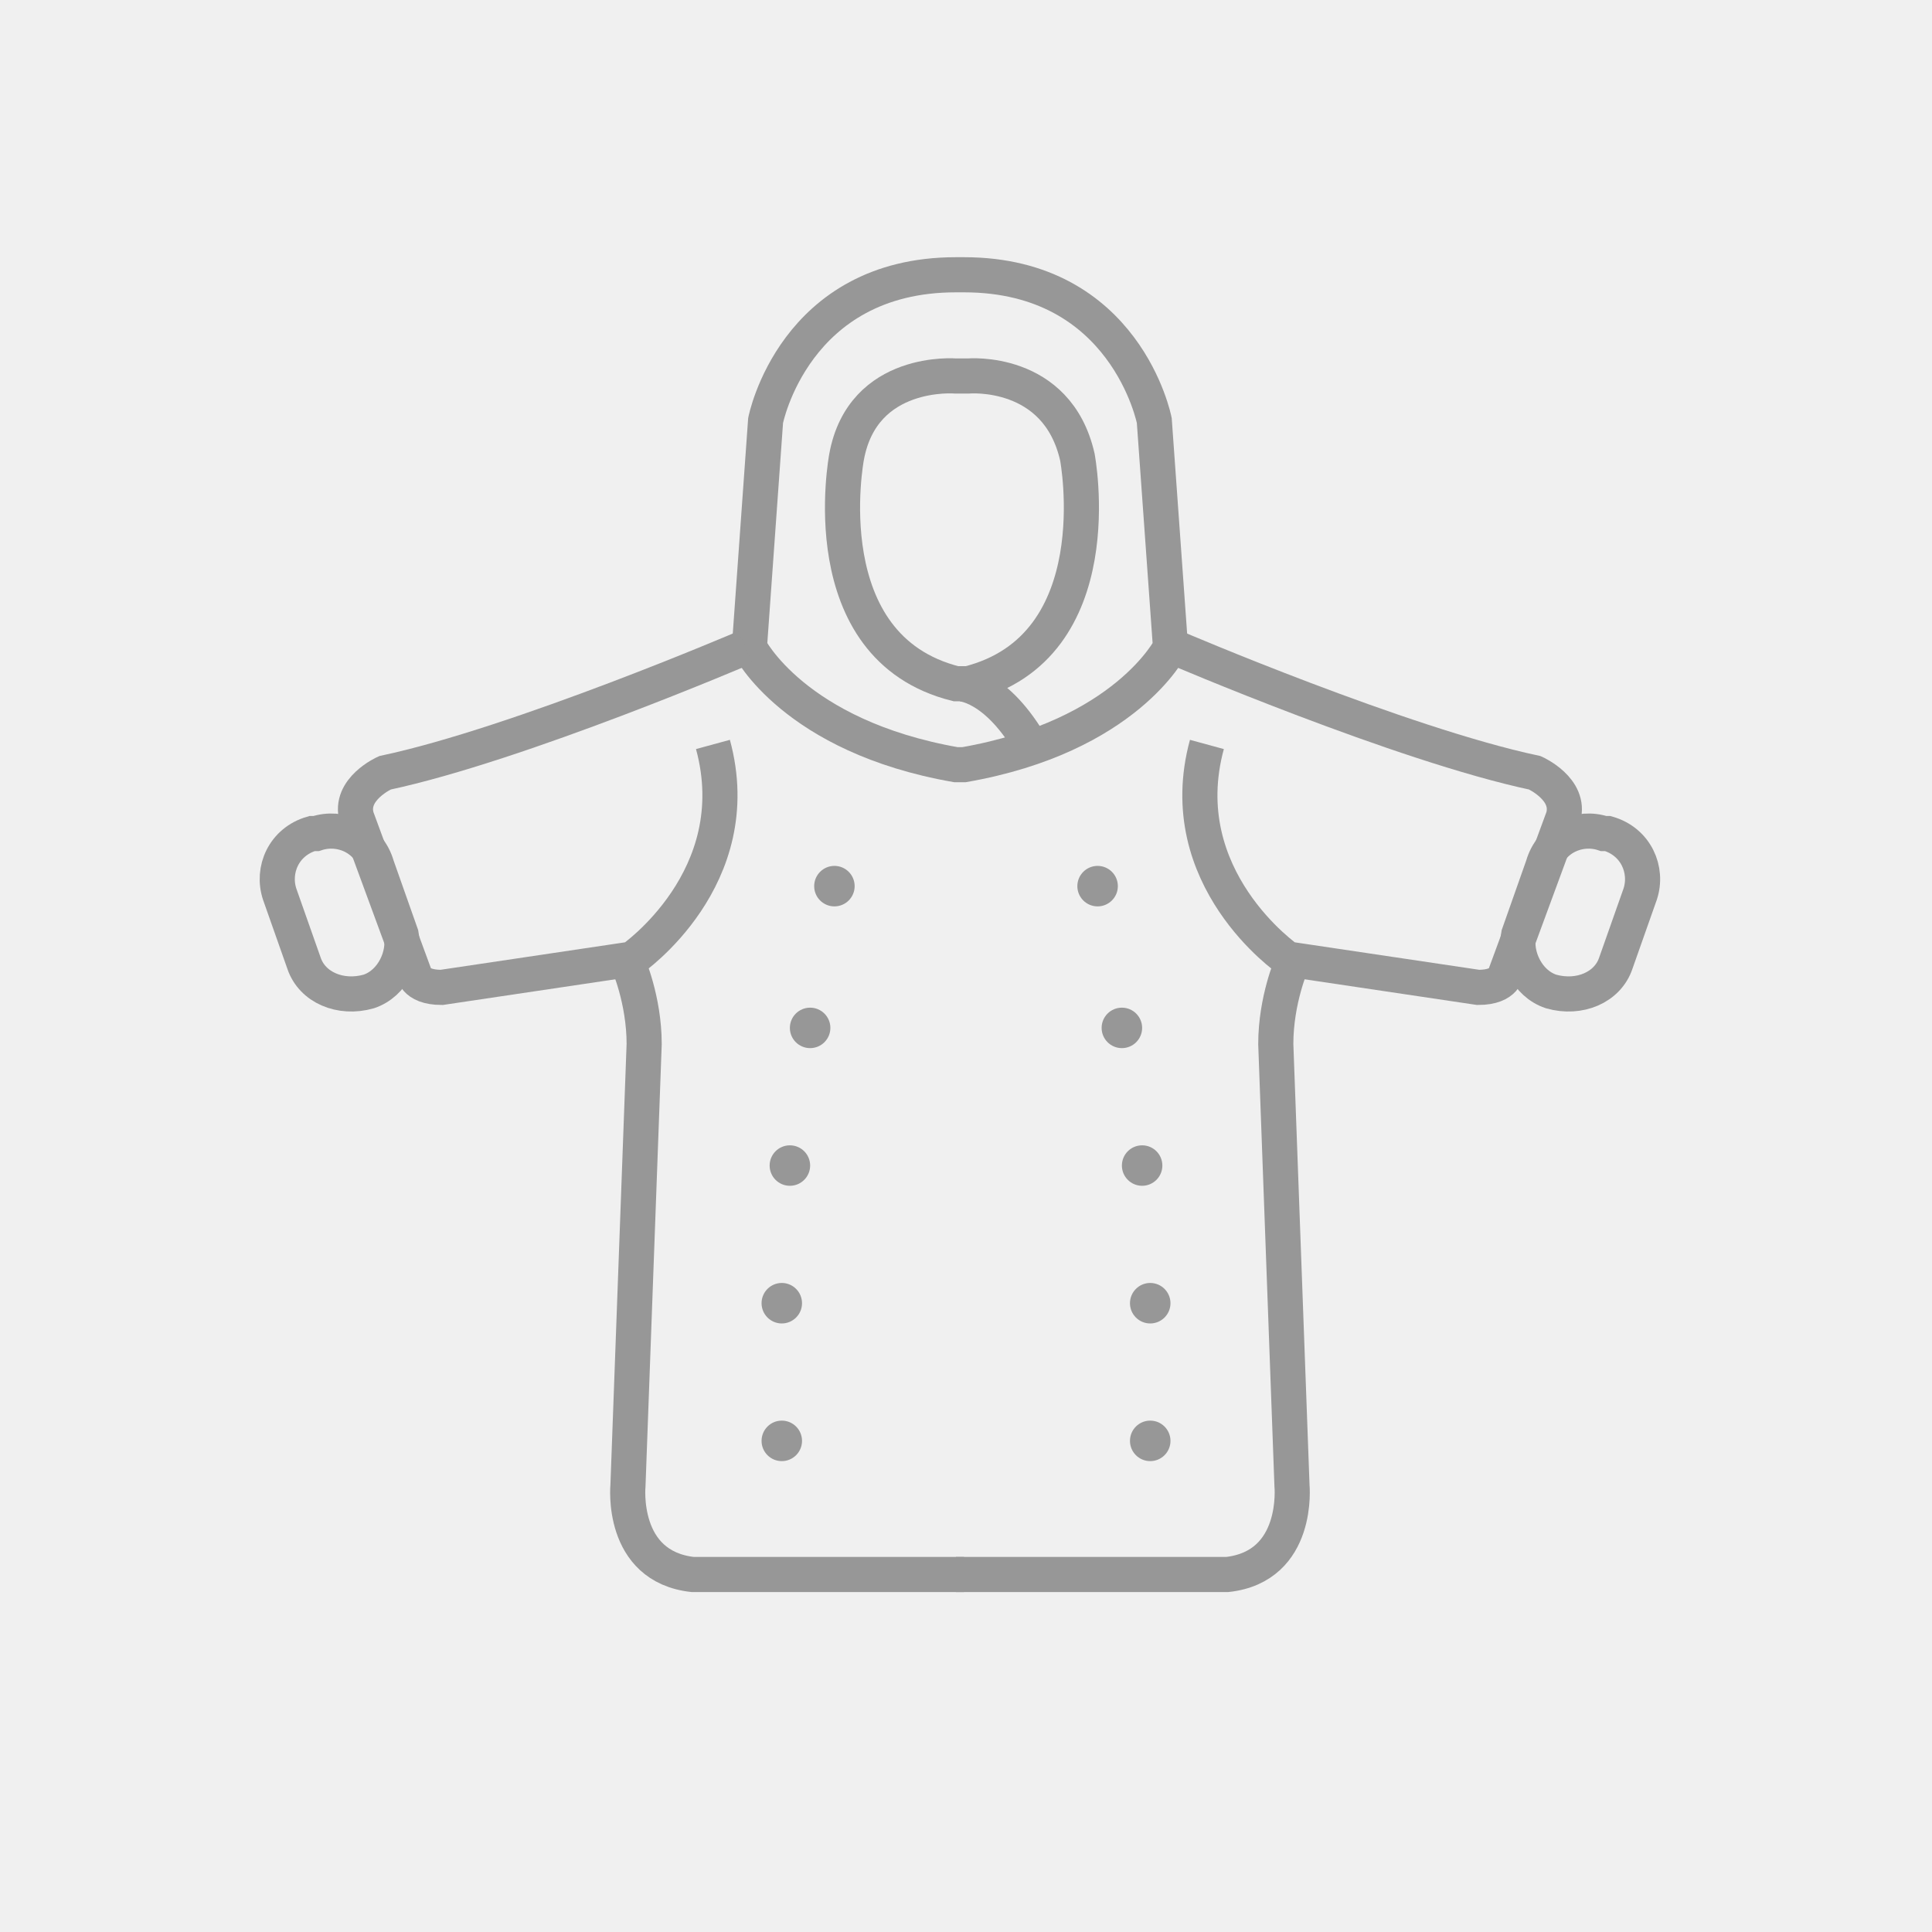
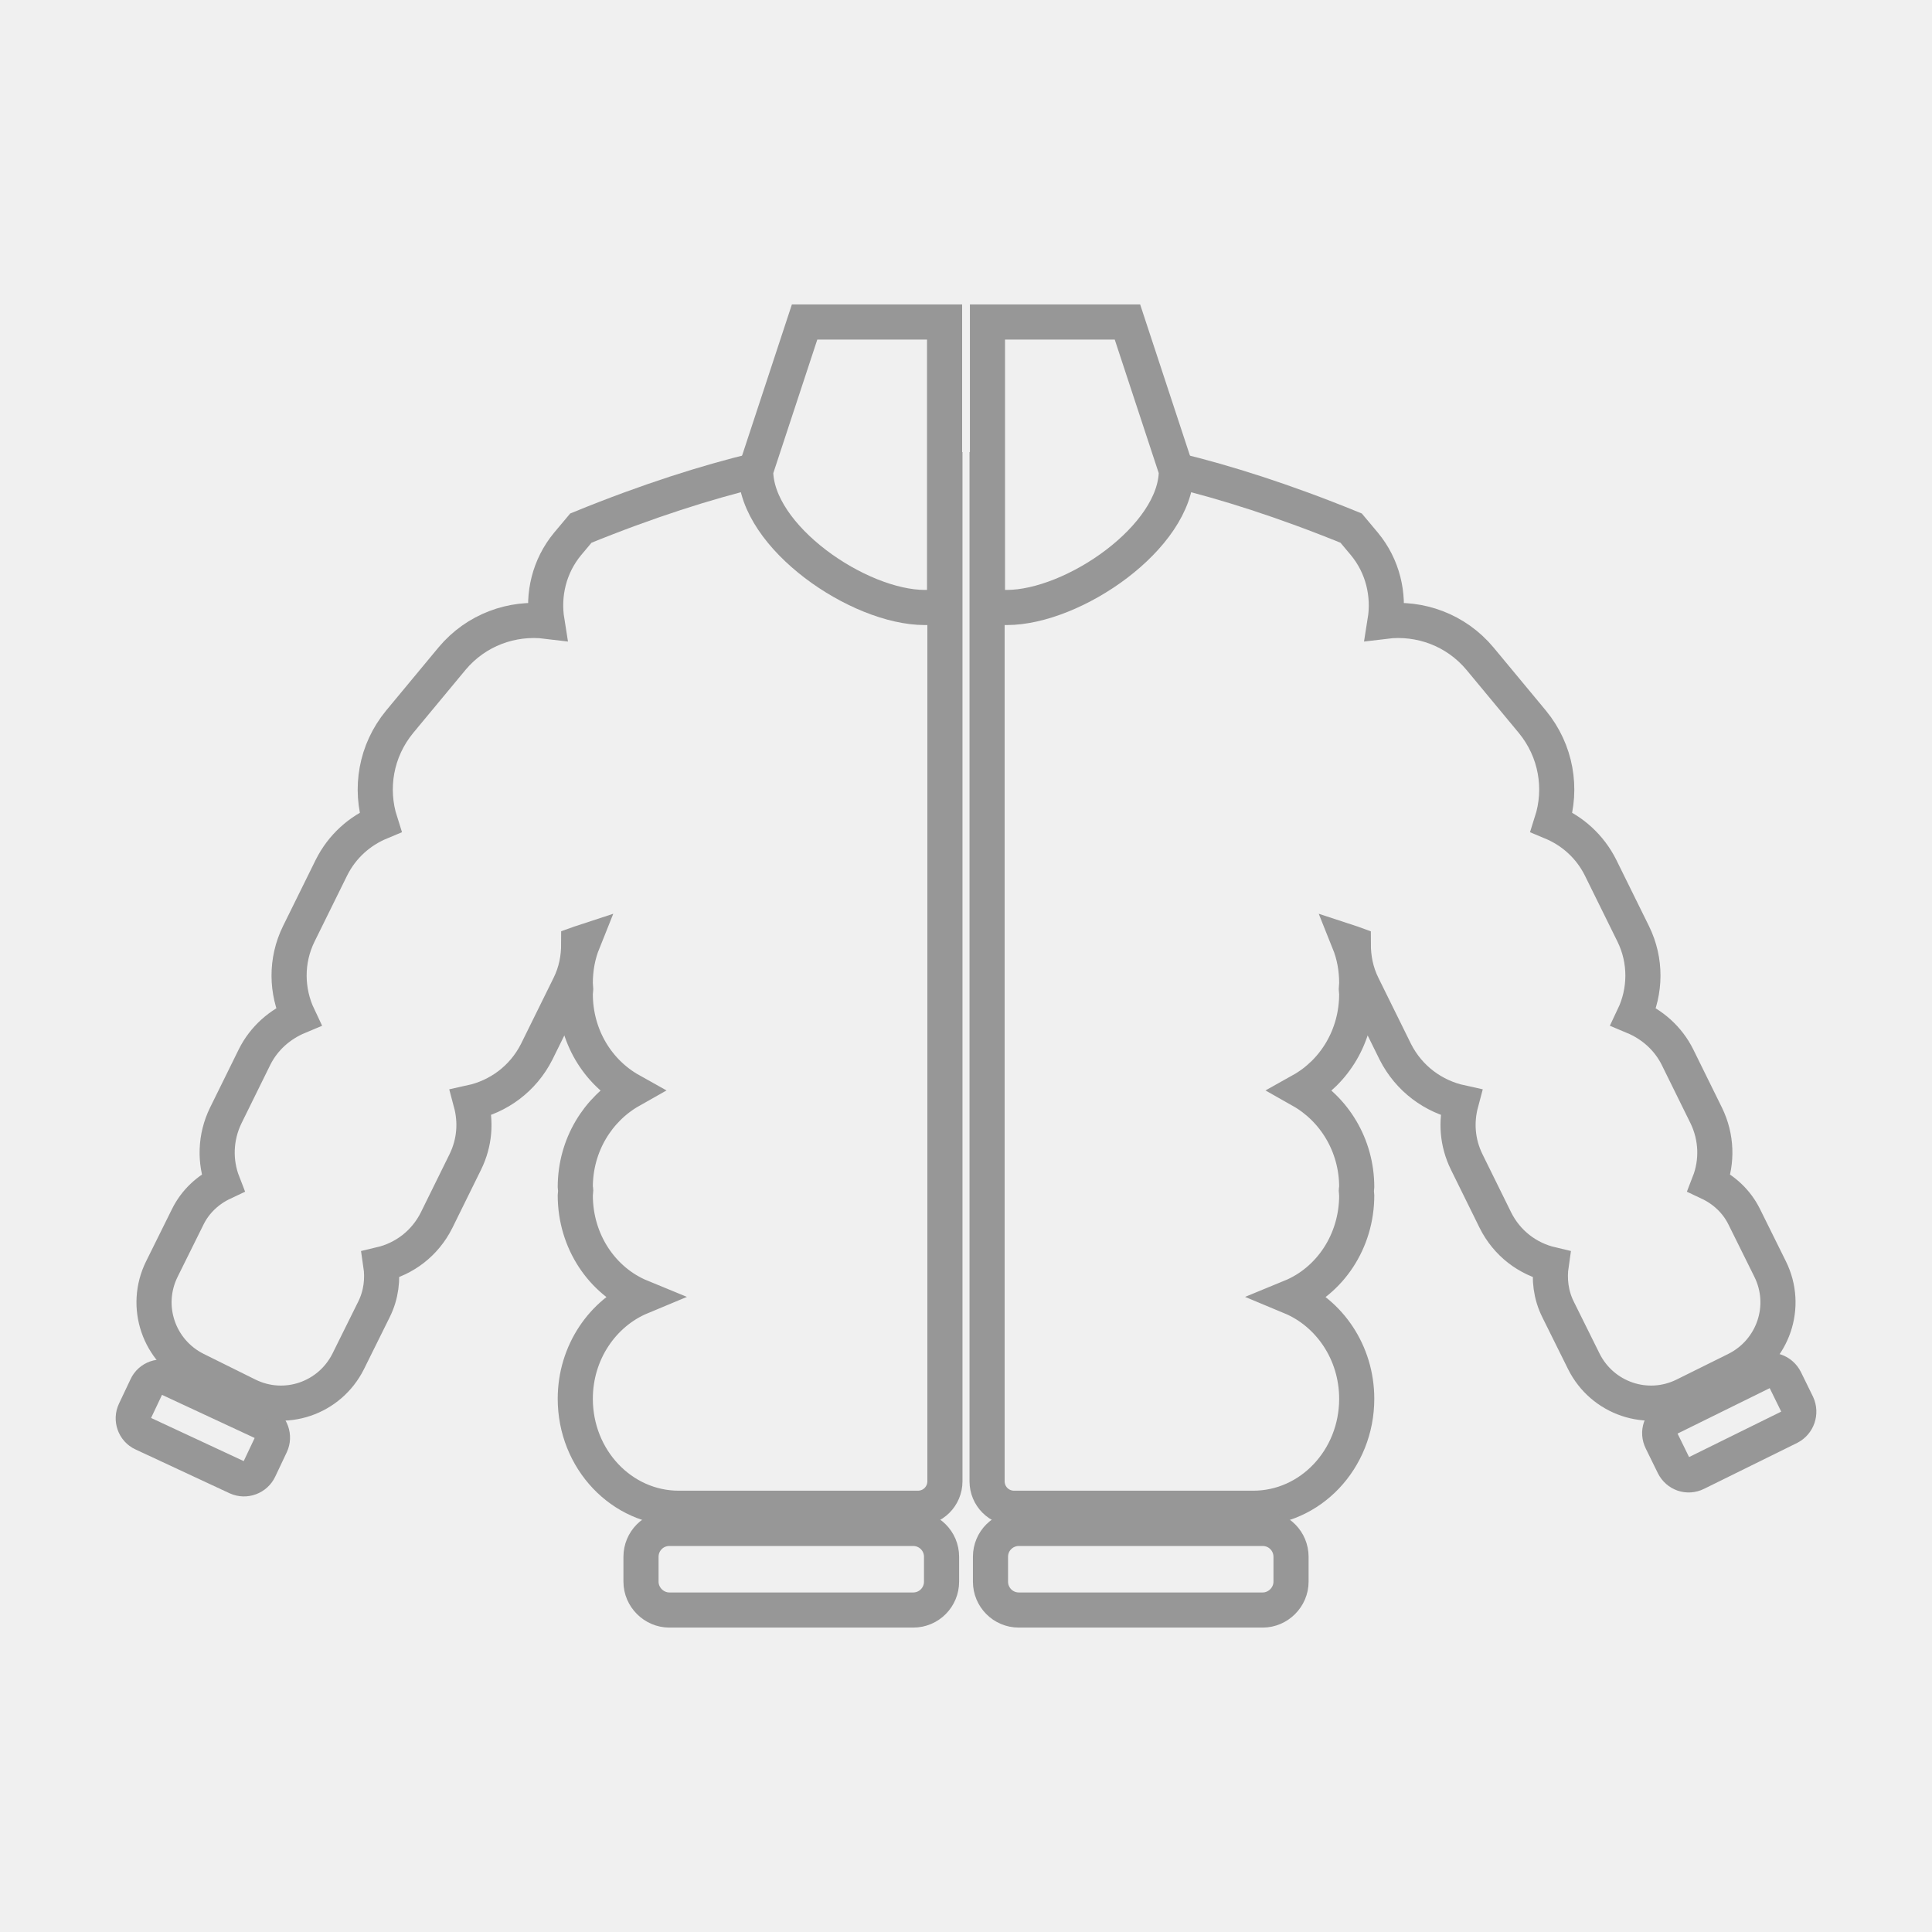
<svg xmlns="http://www.w3.org/2000/svg" width="55" height="55" viewBox="0 0 55 55" fill="none">
  <g clip-path="url(#clip0)">
-     <path d="M27.443 21.769C32.054 20.962 33.322 18.427 33.322 18.427L32.86 11.972C32.86 11.972 32.054 7.822 27.443 7.822H27.212C22.602 7.822 21.795 11.972 21.795 11.972L21.334 18.427C21.334 18.427 22.602 20.962 27.212 21.769H27.443Z" stroke="#979797" stroke-miterlimit="10" />
-     <path d="M27.558 10.704C27.558 10.704 30.093 10.473 30.67 13.009C30.67 13.009 31.707 18.426 27.558 19.464H27.212C23.062 18.426 24.1 13.009 24.1 13.009C24.561 10.473 27.212 10.704 27.212 10.704H27.558Z" stroke="#979797" stroke-miterlimit="10" />
-     <path d="M21.218 18.427C21.218 18.427 14.763 21.193 10.959 22C10.959 22 9.922 22.461 10.153 23.268L11.766 27.648C11.766 27.648 11.766 28.109 12.573 28.109L17.991 27.302C17.991 27.302 21.333 24.997 20.296 21.193" stroke="#979797" stroke-miterlimit="10" />
-     <path d="M27.326 19.464C27.326 19.464 28.363 19.464 29.401 21.308" stroke="#979797" stroke-miterlimit="10" />
-     <path d="M10.498 28.225C9.692 28.455 8.885 28.109 8.654 27.418L7.963 25.458C7.732 24.767 8.078 23.96 8.885 23.729H9C9.692 23.499 10.498 23.845 10.729 24.651L11.421 26.611C11.536 27.187 11.19 27.994 10.498 28.225Z" stroke="#979797" stroke-miterlimit="10" />
-     <path d="M17.877 27.418C17.877 27.418 18.338 28.455 18.338 29.723L17.877 42.287C17.877 42.287 17.646 44.592 19.721 44.823H27.444" stroke="#979797" stroke-miterlimit="10" />
-     <path d="M33.435 18.427C33.435 18.427 39.89 21.193 43.694 22C43.694 22 44.731 22.461 44.501 23.268L42.887 27.648C42.887 27.648 42.887 28.109 42.08 28.109L36.663 27.302C36.663 27.302 33.32 24.997 34.358 21.193" stroke="#979797" stroke-miterlimit="10" />
-     <path d="M44.155 28.225C44.962 28.455 45.769 28.109 45.999 27.418L46.691 25.458C46.921 24.767 46.575 23.96 45.769 23.729H45.653C44.962 23.499 44.155 23.845 43.924 24.651L43.233 26.611C43.117 27.187 43.463 27.994 44.155 28.225Z" stroke="#979797" stroke-miterlimit="10" />
-     <path d="M36.78 27.418C36.78 27.418 36.319 28.455 36.319 29.723L36.78 42.287C36.78 42.287 37.01 44.592 34.936 44.823H27.213" stroke="#979797" stroke-miterlimit="10" />
-     <path d="M31.246 25.803C31.564 25.803 31.823 25.545 31.823 25.227C31.823 24.908 31.564 24.65 31.246 24.65C30.928 24.65 30.67 24.908 30.67 25.227C30.67 25.545 30.928 25.803 31.246 25.803Z" fill="#979797" />
-     <path d="M31.938 29.838C32.256 29.838 32.514 29.58 32.514 29.262C32.514 28.944 32.256 28.686 31.938 28.686C31.619 28.686 31.361 28.944 31.361 29.262C31.361 29.58 31.619 29.838 31.938 29.838Z" fill="#979797" />
-     <path d="M32.514 33.757C32.832 33.757 33.09 33.499 33.09 33.181C33.09 32.862 32.832 32.605 32.514 32.605C32.196 32.605 31.938 32.862 31.938 33.181C31.938 33.499 32.196 33.757 32.514 33.757Z" fill="#979797" />
-     <path d="M32.744 37.676C33.063 37.676 33.321 37.418 33.321 37.1C33.321 36.782 33.063 36.523 32.744 36.523C32.426 36.523 32.168 36.782 32.168 37.1C32.168 37.418 32.426 37.676 32.744 37.676Z" fill="#979797" />
-     <path d="M32.744 41.595C33.063 41.595 33.321 41.337 33.321 41.019C33.321 40.7 33.063 40.442 32.744 40.442C32.426 40.442 32.168 40.7 32.168 41.019C32.168 41.337 32.426 41.595 32.744 41.595Z" fill="#979797" />
-     <path d="M23.754 25.803C24.072 25.803 24.33 25.545 24.33 25.227C24.33 24.908 24.072 24.65 23.754 24.65C23.436 24.65 23.178 24.908 23.178 25.227C23.178 25.545 23.436 25.803 23.754 25.803Z" fill="#979797" />
-     <path d="M23.063 29.838C23.381 29.838 23.639 29.58 23.639 29.262C23.639 28.944 23.381 28.686 23.063 28.686C22.744 28.686 22.486 28.944 22.486 29.262C22.486 29.58 22.744 29.838 23.063 29.838Z" fill="#979797" />
-     <path d="M22.486 33.757C22.805 33.757 23.063 33.499 23.063 33.181C23.063 32.862 22.805 32.605 22.486 32.605C22.168 32.605 21.91 32.862 21.91 33.181C21.91 33.499 22.168 33.757 22.486 33.757Z" fill="#979797" />
-     <path d="M22.256 37.676C22.574 37.676 22.832 37.418 22.832 37.1C22.832 36.782 22.574 36.523 22.256 36.523C21.938 36.523 21.68 36.782 21.68 37.1C21.68 37.418 21.938 37.676 22.256 37.676Z" fill="#979797" />
-     <path d="M22.256 41.595C22.574 41.595 22.832 41.337 22.832 41.019C22.832 40.7 22.574 40.442 22.256 40.442C21.938 40.442 21.68 40.7 21.68 41.019C21.68 41.337 21.938 41.595 22.256 41.595Z" fill="#979797" />
+     <path d="M28.1 12.87V36.911V42.167C28.1 42.595 28.442 42.937 28.87 42.937H35.677C37.303 42.937 38.623 41.544 38.623 39.82C38.623 38.5 37.841 37.376 36.753 36.923C37.853 36.471 38.623 35.347 38.623 34.027C38.623 33.978 38.611 33.941 38.611 33.892C38.611 33.856 38.623 33.831 38.623 33.795C38.623 32.597 37.975 31.57 37.046 31.045C37.987 30.519 38.623 29.492 38.623 28.295C38.623 28.246 38.611 28.209 38.611 28.16C38.611 28.099 38.623 28.05 38.623 27.989C38.623 27.573 38.55 27.182 38.403 26.816C38.44 26.828 38.489 26.852 38.525 26.865C38.525 27.268 38.599 27.671 38.794 28.062L39.723 29.945C40.114 30.715 40.811 31.216 41.593 31.387C41.446 31.937 41.483 32.523 41.752 33.074L42.571 34.736C42.901 35.396 43.487 35.836 44.16 35.995C44.099 36.41 44.147 36.862 44.355 37.278L45.089 38.757C45.614 39.808 46.885 40.248 47.949 39.722L49.427 38.989C50.478 38.463 50.919 37.192 50.393 36.129L49.66 34.65C49.44 34.198 49.073 33.868 48.657 33.672C48.89 33.073 48.877 32.377 48.572 31.753L47.753 30.091C47.484 29.553 47.032 29.162 46.506 28.942C46.849 28.221 46.873 27.354 46.494 26.584L45.565 24.701C45.26 24.09 44.758 23.65 44.172 23.406C44.477 22.452 44.306 21.377 43.622 20.546L42.131 18.749C41.446 17.93 40.42 17.564 39.43 17.686C39.552 16.928 39.368 16.121 38.843 15.486L38.464 15.034C36.536 14.247 34.883 13.729 33.5 13.393" stroke="#979797" stroke-miterlimit="10" />
+     <path d="M35.946 45.834H29.004C28.552 45.834 28.197 45.467 28.197 45.027V44.318C28.197 43.866 28.564 43.511 29.004 43.511H35.946C36.398 43.511 36.753 43.878 36.753 44.318V45.027C36.753 45.467 36.386 45.834 35.946 45.834Z" stroke="#979797" stroke-miterlimit="10" />
+     <path d="M50.943 40.627L48.291 41.935C48.046 42.057 47.765 41.959 47.643 41.715L47.301 41.018C47.178 40.773 47.276 40.492 47.521 40.37L50.173 39.062C50.417 38.94 50.698 39.038 50.821 39.282L51.163 39.979C51.273 40.224 51.175 40.505 50.943 40.627Z" stroke="#979797" stroke-miterlimit="10" />
+     <path d="M6.747 42.057L4.07 40.81C3.826 40.7 3.728 40.407 3.838 40.175L4.168 39.478C4.278 39.233 4.571 39.136 4.803 39.246L7.48 40.492C7.725 40.602 7.822 40.896 7.712 41.128L7.382 41.825C7.272 42.057 6.991 42.167 6.747 42.057Z" stroke="#979797" stroke-miterlimit="10" />
+     <path d="M28.661 17.294H28.111V9.167H32.096L33.489 13.396C33.489 15.29 30.556 17.294 28.661 17.294Z" stroke="#979797" stroke-miterlimit="10" />
+     <path d="M26.9 12.87V36.911V42.167C26.9 42.595 26.558 42.937 26.13 42.937H19.323C17.697 42.937 16.377 41.544 16.377 39.82C16.377 38.5 17.159 37.376 18.247 36.923C17.147 36.471 16.377 35.347 16.377 34.027C16.377 33.978 16.389 33.941 16.389 33.892C16.389 33.856 16.377 33.831 16.377 33.795C16.377 32.597 17.025 31.57 17.954 31.045C17.013 30.519 16.377 29.492 16.377 28.295C16.377 28.246 16.389 28.209 16.389 28.16C16.389 28.099 16.377 28.05 16.377 27.989C16.377 27.573 16.45 27.182 16.597 26.816C16.56 26.828 16.512 26.852 16.475 26.865C16.475 27.268 16.401 27.671 16.206 28.062L15.277 29.945C14.886 30.715 14.189 31.216 13.407 31.387C13.554 31.937 13.517 32.523 13.248 33.074L12.429 34.736C12.099 35.396 11.513 35.836 10.84 35.995C10.902 36.41 10.853 36.862 10.645 37.278L9.912 38.757C9.386 39.808 8.115 40.248 7.051 39.722L5.573 38.989C4.521 38.463 4.082 37.192 4.607 36.129L5.34 34.65C5.56 34.198 5.927 33.868 6.343 33.672C6.11 33.073 6.123 32.377 6.428 31.753L7.247 30.091C7.516 29.553 7.968 29.162 8.494 28.942C8.152 28.221 8.127 27.354 8.506 26.584L9.435 24.701C9.74 24.09 10.242 23.65 10.828 23.406C10.523 22.452 10.694 21.377 11.378 20.546L12.869 18.749C13.554 17.93 14.58 17.564 15.57 17.686C15.448 16.928 15.632 16.121 16.157 15.486L16.536 15.034C18.464 14.247 20.117 13.729 21.5 13.393" stroke="#979797" stroke-miterlimit="10" />
+     <path d="M19.055 45.834H25.997C26.449 45.834 26.804 45.467 26.804 45.027V44.318C26.804 43.866 26.437 43.511 25.997 43.511H19.055C18.602 43.511 18.248 43.878 18.248 44.318V45.027C18.248 45.467 18.615 45.834 19.055 45.834Z" stroke="#979797" stroke-miterlimit="10" />
+     <path d="M26.327 17.294H26.89V9.167H22.905L21.512 13.396C21.512 15.29 24.445 17.294 26.327 17.294Z" stroke="#979797" stroke-miterlimit="10" />
  </g>
  <defs>
    <clipPath id="clip0">
      <rect width="55" height="55" fill="white" />
    </clipPath>
  </defs>
</svg>
